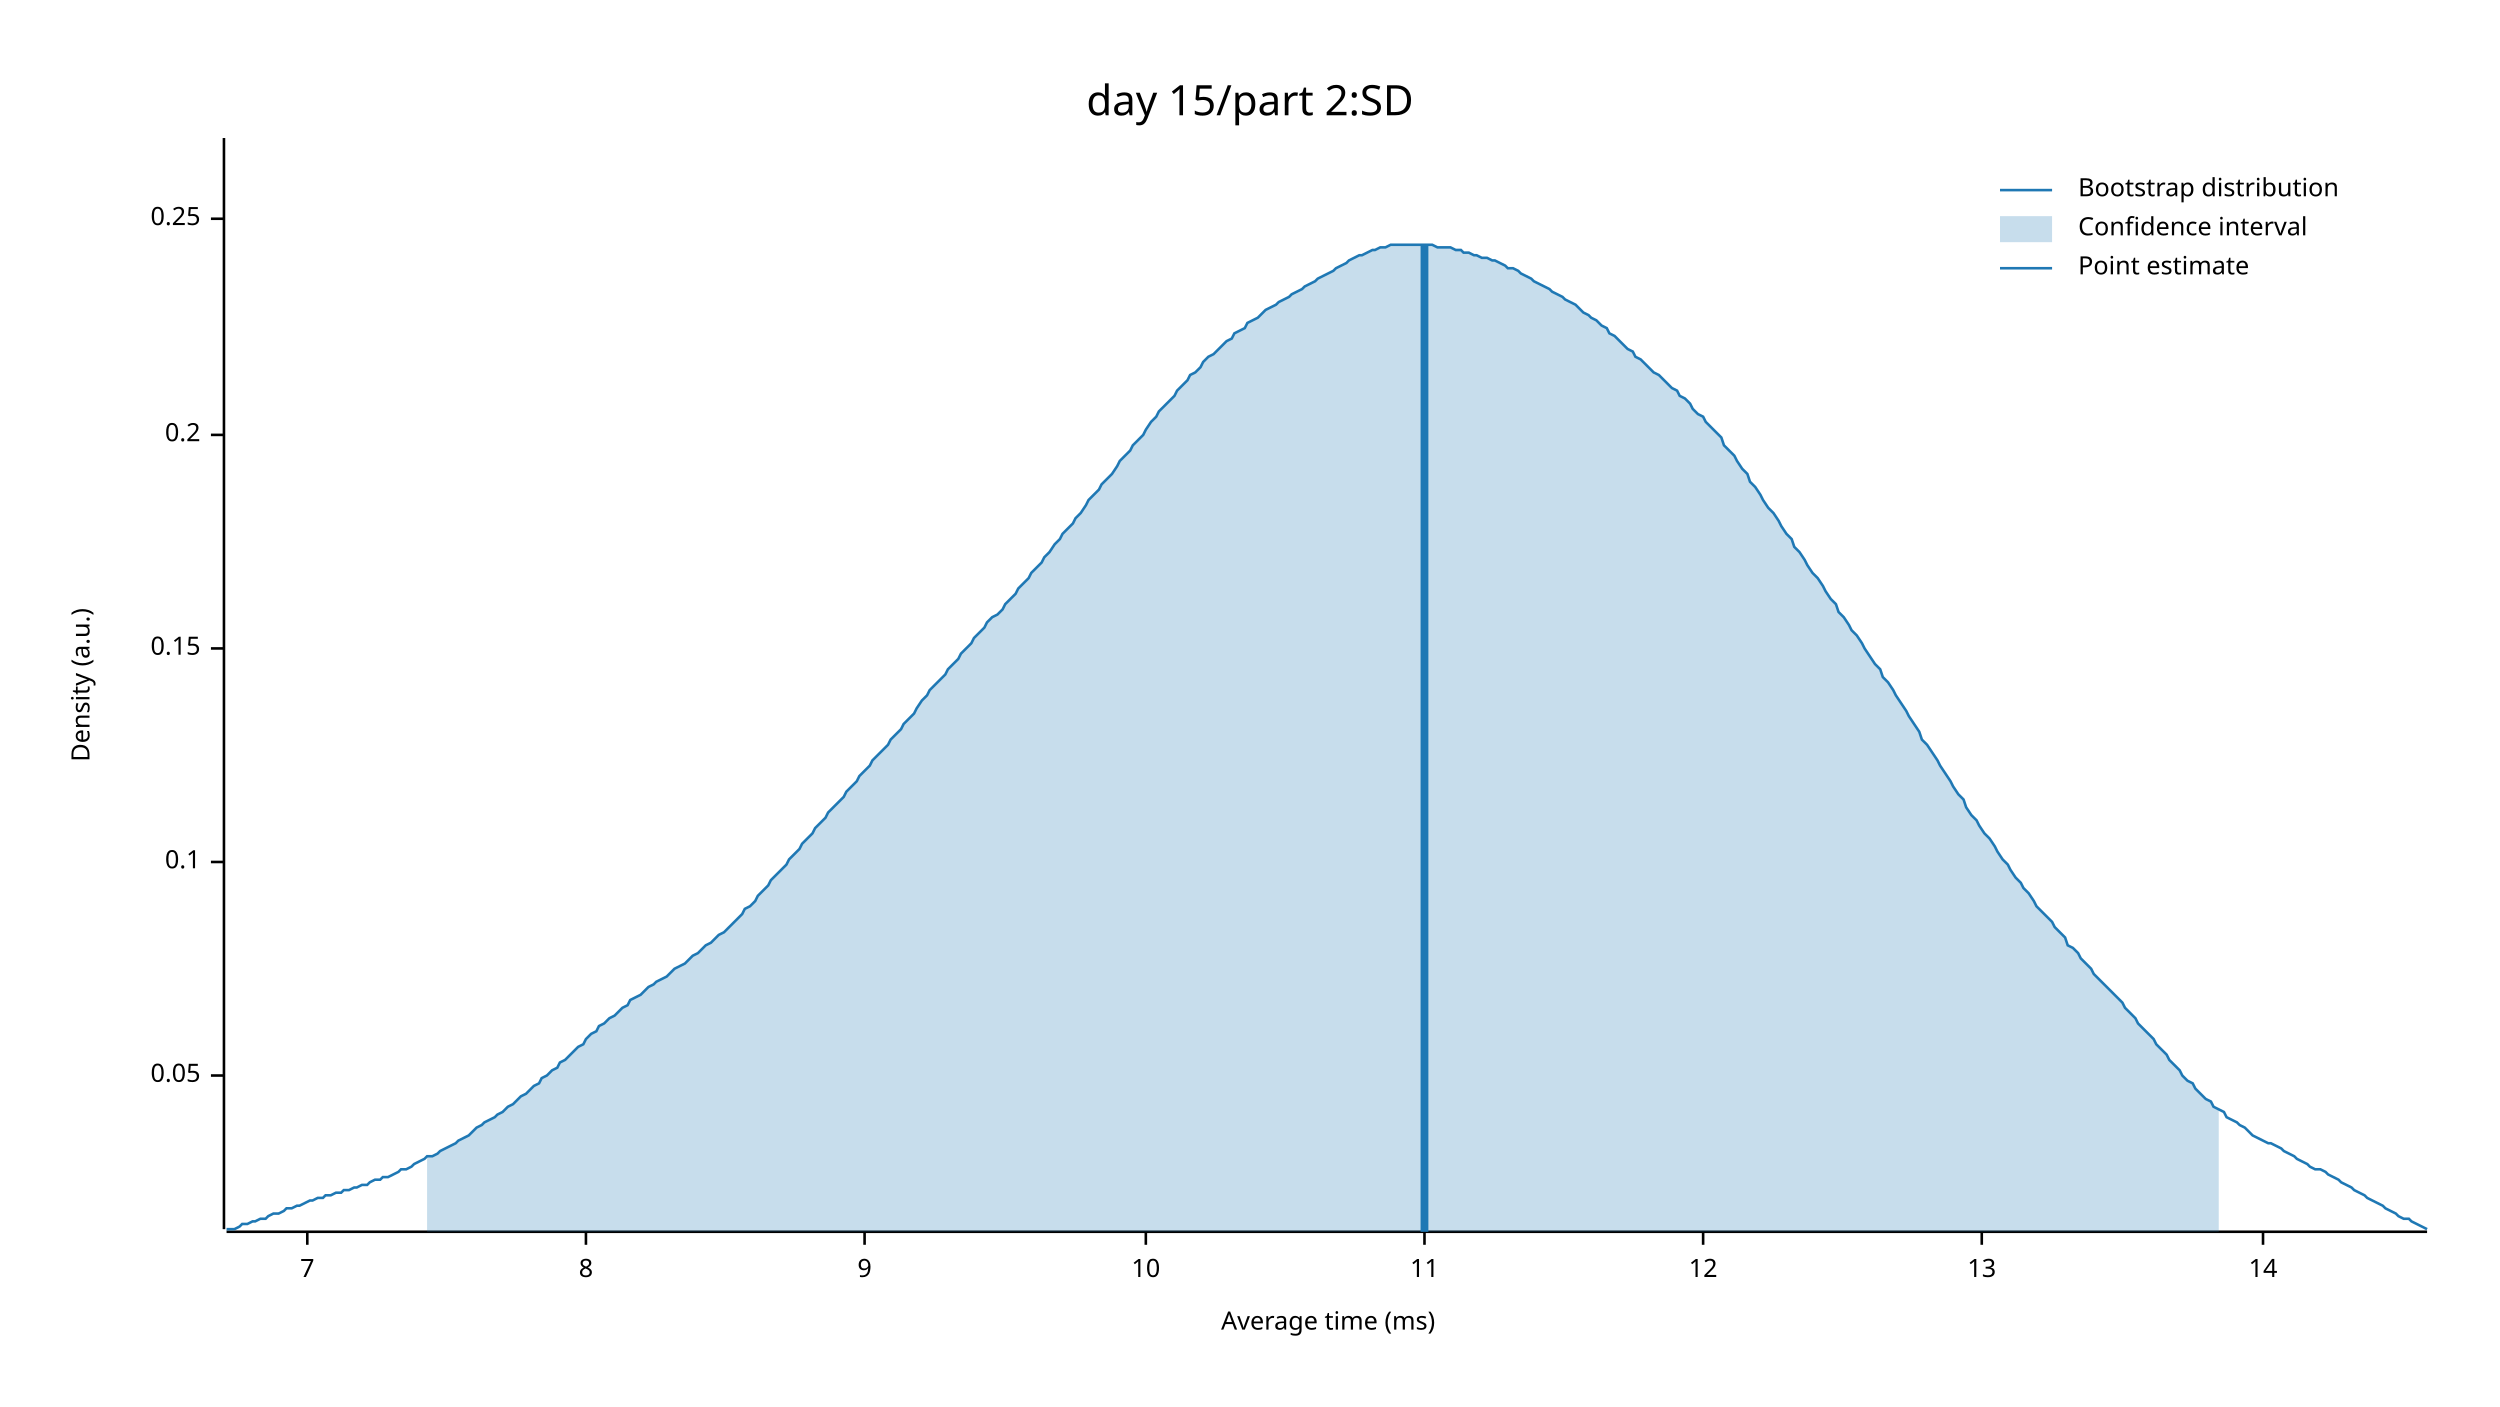
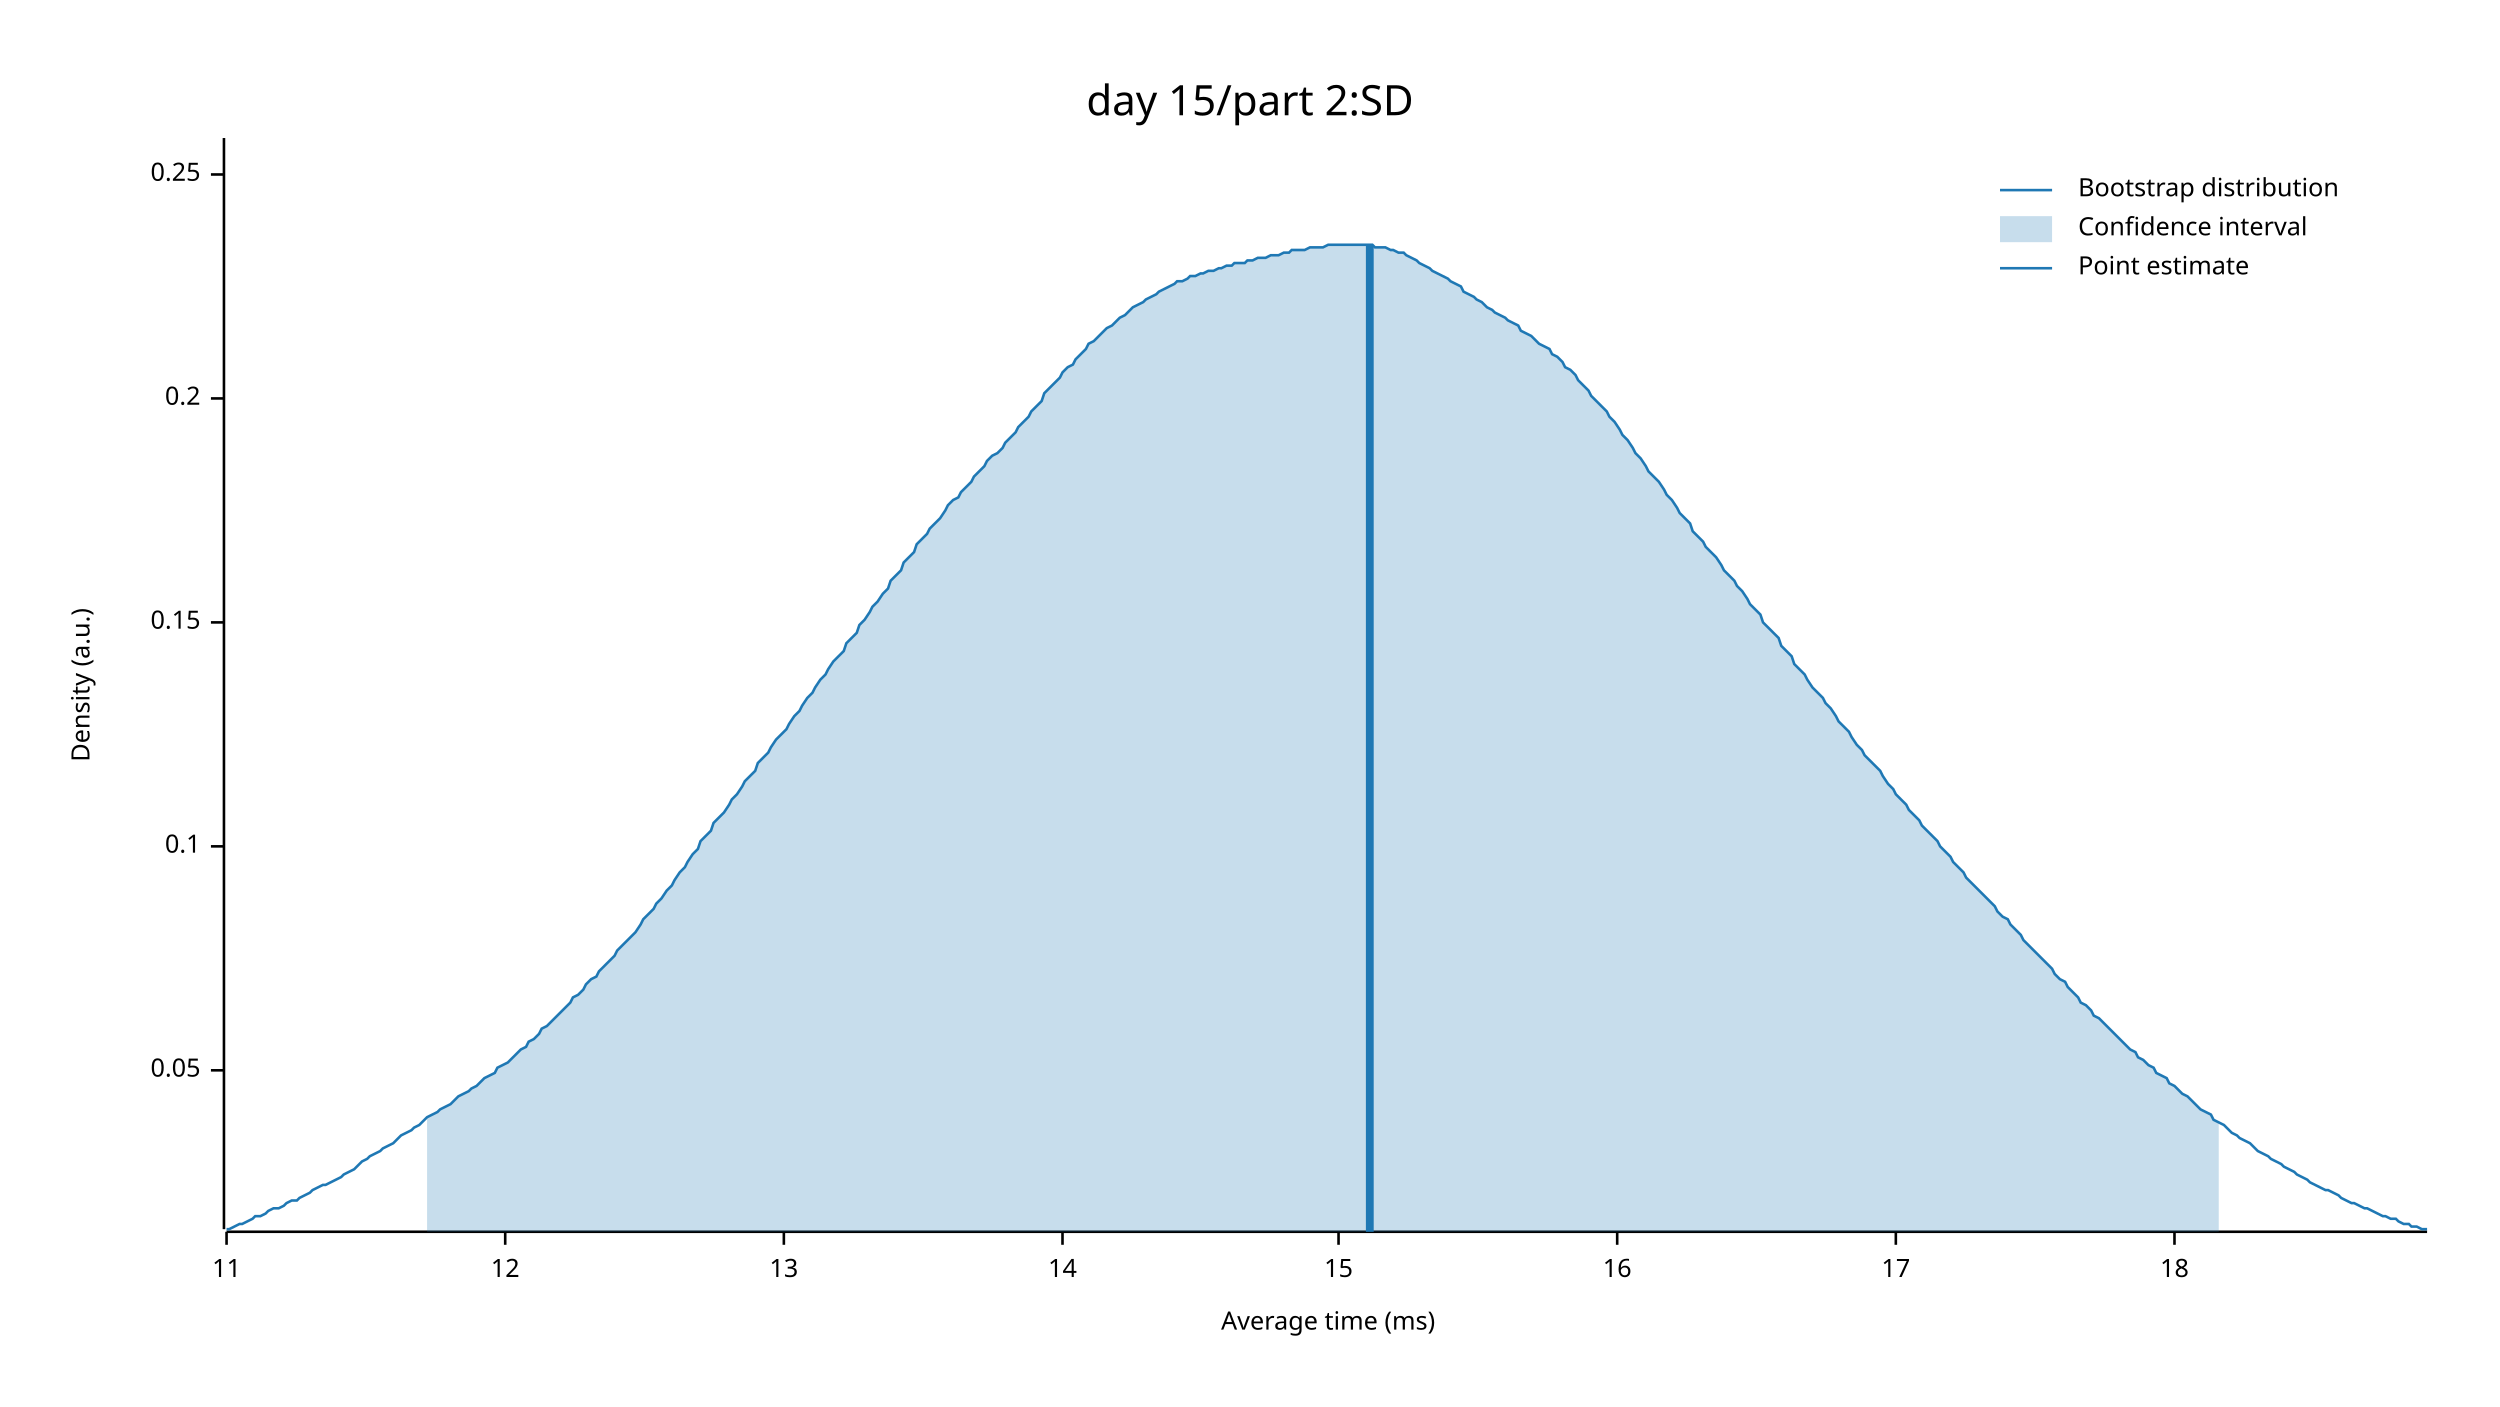
<svg xmlns="http://www.w3.org/2000/svg" width="960" height="540" viewBox="0 0 960 540">
  <text x="480" y="32" dy="0.76em" text-anchor="middle" font-family="sans-serif" font-size="16.129" opacity="1" fill="#000000">
day 15/part 2:SD
</text>
  <text x="27" y="263" dy="0.76em" text-anchor="middle" font-family="sans-serif" font-size="9.677" opacity="1" fill="#000000" transform="rotate(270, 27, 263)">
Density (a.u.)
</text>
  <text x="510" y="513" dy="-0.5ex" text-anchor="middle" font-family="sans-serif" font-size="9.677" opacity="1" fill="#000000">
Average time (ms)
</text>
  <polyline fill="none" opacity="1" stroke="#000000" stroke-width="1" points="86,53 86,472 " />
-   <text x="77" y="413" dy="0.5ex" text-anchor="end" font-family="sans-serif" font-size="9.677" opacity="1" fill="#000000">
+   <text x="77" y="411" dy="0.5ex" text-anchor="end" font-family="sans-serif" font-size="9.677" opacity="1" fill="#000000">
0.05
</text>
-   <polyline fill="none" opacity="1" stroke="#000000" stroke-width="1" points="81,413 86,413 " />
-   <text x="77" y="331" dy="0.5ex" text-anchor="end" font-family="sans-serif" font-size="9.677" opacity="1" fill="#000000">
+   <polyline fill="none" opacity="1" stroke="#000000" stroke-width="1" points="81,411 86,411 " />
+   <text x="77" y="325" dy="0.5ex" text-anchor="end" font-family="sans-serif" font-size="9.677" opacity="1" fill="#000000">
0.1
</text>
-   <polyline fill="none" opacity="1" stroke="#000000" stroke-width="1" points="81,331 86,331 " />
-   <text x="77" y="249" dy="0.5ex" text-anchor="end" font-family="sans-serif" font-size="9.677" opacity="1" fill="#000000">
+   <polyline fill="none" opacity="1" stroke="#000000" stroke-width="1" points="81,325 86,325 " />
+   <text x="77" y="239" dy="0.5ex" text-anchor="end" font-family="sans-serif" font-size="9.677" opacity="1" fill="#000000">
0.15
</text>
-   <polyline fill="none" opacity="1" stroke="#000000" stroke-width="1" points="81,249 86,249 " />
-   <text x="77" y="167" dy="0.5ex" text-anchor="end" font-family="sans-serif" font-size="9.677" opacity="1" fill="#000000">
+   <polyline fill="none" opacity="1" stroke="#000000" stroke-width="1" points="81,239 86,239 " />
+   <text x="77" y="153" dy="0.5ex" text-anchor="end" font-family="sans-serif" font-size="9.677" opacity="1" fill="#000000">
0.2
</text>
-   <polyline fill="none" opacity="1" stroke="#000000" stroke-width="1" points="81,167 86,167 " />
-   <text x="77" y="84" dy="0.5ex" text-anchor="end" font-family="sans-serif" font-size="9.677" opacity="1" fill="#000000">
+   <polyline fill="none" opacity="1" stroke="#000000" stroke-width="1" points="81,153 86,153 " />
+   <text x="77" y="67" dy="0.5ex" text-anchor="end" font-family="sans-serif" font-size="9.677" opacity="1" fill="#000000">
0.25
</text>
-   <polyline fill="none" opacity="1" stroke="#000000" stroke-width="1" points="81,84 86,84 " />
+   <polyline fill="none" opacity="1" stroke="#000000" stroke-width="1" points="81,67 86,67 " />
  <polyline fill="none" opacity="1" stroke="#000000" stroke-width="1" points="87,473 932,473 " />
-   <text x="118" y="483" dy="0.76em" text-anchor="middle" font-family="sans-serif" font-size="9.677" opacity="1" fill="#000000">
- 7
- </text>
-   <polyline fill="none" opacity="1" stroke="#000000" stroke-width="1" points="118,473 118,478 " />
-   <text x="225" y="483" dy="0.76em" text-anchor="middle" font-family="sans-serif" font-size="9.677" opacity="1" fill="#000000">
- 8
- </text>
-   <polyline fill="none" opacity="1" stroke="#000000" stroke-width="1" points="225,473 225,478 " />
-   <text x="332" y="483" dy="0.76em" text-anchor="middle" font-family="sans-serif" font-size="9.677" opacity="1" fill="#000000">
- 9
- </text>
-   <polyline fill="none" opacity="1" stroke="#000000" stroke-width="1" points="332,473 332,478 " />
-   <text x="440" y="483" dy="0.76em" text-anchor="middle" font-family="sans-serif" font-size="9.677" opacity="1" fill="#000000">
- 10
- </text>
-   <polyline fill="none" opacity="1" stroke="#000000" stroke-width="1" points="440,473 440,478 " />
-   <text x="547" y="483" dy="0.76em" text-anchor="middle" font-family="sans-serif" font-size="9.677" opacity="1" fill="#000000">
+   <text x="87" y="483" dy="0.76em" text-anchor="middle" font-family="sans-serif" font-size="9.677" opacity="1" fill="#000000">
11
</text>
-   <polyline fill="none" opacity="1" stroke="#000000" stroke-width="1" points="547,473 547,478 " />
-   <text x="654" y="483" dy="0.76em" text-anchor="middle" font-family="sans-serif" font-size="9.677" opacity="1" fill="#000000">
+   <polyline fill="none" opacity="1" stroke="#000000" stroke-width="1" points="87,473 87,478 " />
+   <text x="194" y="483" dy="0.76em" text-anchor="middle" font-family="sans-serif" font-size="9.677" opacity="1" fill="#000000">
12
</text>
-   <polyline fill="none" opacity="1" stroke="#000000" stroke-width="1" points="654,473 654,478 " />
-   <text x="761" y="483" dy="0.76em" text-anchor="middle" font-family="sans-serif" font-size="9.677" opacity="1" fill="#000000">
+   <polyline fill="none" opacity="1" stroke="#000000" stroke-width="1" points="194,473 194,478 " />
+   <text x="301" y="483" dy="0.76em" text-anchor="middle" font-family="sans-serif" font-size="9.677" opacity="1" fill="#000000">
13
</text>
-   <polyline fill="none" opacity="1" stroke="#000000" stroke-width="1" points="761,473 761,478 " />
-   <text x="869" y="483" dy="0.76em" text-anchor="middle" font-family="sans-serif" font-size="9.677" opacity="1" fill="#000000">
+   <polyline fill="none" opacity="1" stroke="#000000" stroke-width="1" points="301,473 301,478 " />
+   <text x="408" y="483" dy="0.76em" text-anchor="middle" font-family="sans-serif" font-size="9.677" opacity="1" fill="#000000">
14
</text>
-   <polyline fill="none" opacity="1" stroke="#000000" stroke-width="1" points="869,473 869,478 " />
-   <polyline fill="none" opacity="1" stroke="#1F78B4" stroke-width="1" points="87,472 88,472 90,472 92,471 93,470 95,470 97,469 98,469 100,468 102,468 103,467 105,466 107,466 109,465 110,464 112,464 114,463 115,463 117,462 119,461 120,461 122,460 124,460 125,459 127,459 129,458 131,458 132,457 134,457 136,456 137,456 139,455 141,455 142,454 144,453 146,453 147,452 149,452 151,451 153,450 154,449 156,449 158,448 159,447 161,446 163,445 164,444 166,444 168,443 169,442 171,441 173,440 175,439 176,438 178,437 180,436 181,435 183,433 185,432 186,431 188,430 190,429 191,428 193,427 195,425 197,424 198,423 200,421 202,420 203,419 205,417 207,416 208,414 210,413 212,411 214,410 215,408 217,407 219,405 220,404 222,402 224,401 225,399 227,397 229,396 230,394 232,393 234,391 236,390 237,389 239,387 241,386 242,384 244,383 246,382 247,381 249,379 251,378 252,377 254,376 256,375 258,373 259,372 261,371 263,370 264,369 266,367 268,366 269,365 271,363 273,362 274,361 276,359 278,358 280,356 281,355 283,353 285,351 286,349 288,348 290,346 291,344 293,342 295,340 296,338 298,336 300,334 302,332 303,330 305,328 307,326 308,324 310,322 312,320 313,318 315,316 317,314 318,312 320,310 322,308 324,306 325,304 327,302 329,300 330,298 332,296 334,294 335,292 337,290 339,288 341,286 342,284 344,282 346,280 347,278 349,276 351,274 352,272 354,269 356,267 357,265 359,263 361,261 363,259 364,257 366,255 368,253 369,251 371,249 373,247 374,245 376,243 378,241 379,239 381,237 383,236 385,234 386,232 388,230 390,228 391,226 393,224 395,222 396,220 398,218 400,216 401,214 403,212 405,209 407,207 408,205 410,203 412,201 413,199 415,197 417,194 418,192 420,190 422,188 423,186 425,184 427,182 429,179 430,177 432,175 434,173 435,171 437,169 439,167 440,165 442,162 444,160 445,158 447,156 449,154 451,152 452,150 454,148 456,146 457,144 459,143 461,141 462,139 464,137 466,136 468,134 469,133 471,131 473,130 474,128 476,127 478,126 479,124 481,123 483,122 484,121 486,119 488,118 490,117 491,116 493,115 495,114 496,113 498,112 500,111 501,110 503,109 505,108 506,107 508,106 510,105 512,104 513,103 515,102 517,101 518,100 520,99 522,98 523,98 525,97 527,96 528,96 530,95 532,95 534,94 535,94 537,94 539,94 540,94 542,94 544,94 545,94 547,94 549,94 550,94 552,95 554,95 556,95 557,95 559,96 561,96 562,97 564,97 566,98 567,98 569,99 571,99 573,100 574,100 576,101 578,102 579,103 581,103 583,104 584,105 586,106 588,107 589,108 591,109 593,110 595,111 596,112 598,113 600,114 601,115 603,116 605,117 606,118 608,120 610,121 611,122 613,123 615,125 617,126 618,128 620,129 622,131 623,132 625,134 627,135 628,137 630,138 632,140 633,141 635,143 637,144 639,146 640,147 642,149 644,150 645,152 647,153 649,155 650,157 652,159 654,160 655,162 657,164 659,166 661,168 662,171 664,173 666,175 667,177 669,180 671,182 672,185 674,187 676,190 677,192 679,195 681,197 683,200 684,202 686,205 688,207 689,210 691,212 693,215 694,217 696,220 698,222 700,225 701,227 703,230 705,232 706,235 708,237 710,240 711,242 713,244 715,247 716,249 718,252 720,255 722,257 723,260 725,262 727,265 728,267 730,270 732,273 733,275 735,278 737,281 738,284 740,286 742,289 744,292 745,294 747,297 749,300 750,302 752,305 754,307 755,310 757,313 759,315 760,317 762,320 764,322 766,325 767,327 769,330 771,332 772,334 774,337 776,339 777,341 779,343 781,346 782,348 784,350 786,352 788,354 789,356 791,358 793,360 794,363 796,364 798,366 799,368 801,370 803,372 804,374 806,376 808,378 810,380 811,381 813,383 815,385 816,387 818,389 820,391 821,393 823,395 825,397 827,399 828,401 830,403 832,405 833,407 835,409 837,411 838,413 840,415 842,416 843,418 845,420 847,422 849,423 850,425 852,426 854,427 855,429 857,430 859,431 860,432 862,433 864,435 865,436 867,437 869,438 871,439 872,439 874,440 876,441 877,442 879,443 881,444 882,445 884,446 886,447 887,448 889,449 891,449 893,450 894,451 896,452 898,453 899,454 901,455 903,456 904,457 906,458 908,459 909,460 911,461 913,462 915,463 916,464 918,465 920,466 921,467 923,468 925,468 926,469 928,470 930,471 932,472 " />
-   <polygon opacity="0.25" fill="#1F78B4" points="164,444 166,444 168,443 169,442 171,441 173,440 175,439 176,438 178,437 180,436 181,435 183,433 185,432 186,431 188,430 190,429 191,428 193,427 195,425 197,424 198,423 200,421 202,420 203,419 205,417 207,416 208,414 210,413 212,411 214,410 215,408 217,407 219,405 220,404 222,402 224,401 225,399 227,397 229,396 230,394 232,393 234,391 236,390 237,389 239,387 241,386 242,384 244,383 246,382 247,381 249,379 251,378 252,377 254,376 256,375 258,373 259,372 261,371 263,370 264,369 266,367 268,366 269,365 271,363 273,362 274,361 276,359 278,358 280,356 281,355 283,353 285,351 286,349 288,348 290,346 291,344 293,342 295,340 296,338 298,336 300,334 302,332 303,330 305,328 307,326 308,324 310,322 312,320 313,318 315,316 317,314 318,312 320,310 322,308 324,306 325,304 327,302 329,300 330,298 332,296 334,294 335,292 337,290 339,288 341,286 342,284 344,282 346,280 347,278 349,276 351,274 352,272 354,269 356,267 357,265 359,263 361,261 363,259 364,257 366,255 368,253 369,251 371,249 373,247 374,245 376,243 378,241 379,239 381,237 383,236 385,234 386,232 388,230 390,228 391,226 393,224 395,222 396,220 398,218 400,216 401,214 403,212 405,209 407,207 408,205 410,203 412,201 413,199 415,197 417,194 418,192 420,190 422,188 423,186 425,184 427,182 429,179 430,177 432,175 434,173 435,171 437,169 439,167 440,165 442,162 444,160 445,158 447,156 449,154 451,152 452,150 454,148 456,146 457,144 459,143 461,141 462,139 464,137 466,136 468,134 469,133 471,131 473,130 474,128 476,127 478,126 479,124 481,123 483,122 484,121 486,119 488,118 490,117 491,116 493,115 495,114 496,113 498,112 500,111 501,110 503,109 505,108 506,107 508,106 510,105 512,104 513,103 515,102 517,101 518,100 520,99 522,98 523,98 525,97 527,96 528,96 530,95 532,95 534,94 535,94 537,94 539,94 540,94 542,94 544,94 545,94 547,94 549,94 550,94 552,95 554,95 556,95 557,95 559,96 561,96 562,97 564,97 566,98 567,98 569,99 571,99 573,100 574,100 576,101 578,102 579,103 581,103 583,104 584,105 586,106 588,107 589,108 591,109 593,110 595,111 596,112 598,113 600,114 601,115 603,116 605,117 606,118 608,120 610,121 611,122 613,123 615,125 617,126 618,128 620,129 622,131 623,132 625,134 627,135 628,137 630,138 632,140 633,141 635,143 637,144 639,146 640,147 642,149 644,150 645,152 647,153 649,155 650,157 652,159 654,160 655,162 657,164 659,166 661,168 662,171 664,173 666,175 667,177 669,180 671,182 672,185 674,187 676,190 677,192 679,195 681,197 683,200 684,202 686,205 688,207 689,210 691,212 693,215 694,217 696,220 698,222 700,225 701,227 703,230 705,232 706,235 708,237 710,240 711,242 713,244 715,247 716,249 718,252 720,255 722,257 723,260 725,262 727,265 728,267 730,270 732,273 733,275 735,278 737,281 738,284 740,286 742,289 744,292 745,294 747,297 749,300 750,302 752,305 754,307 755,310 757,313 759,315 760,317 762,320 764,322 766,325 767,327 769,330 771,332 772,334 774,337 776,339 777,341 779,343 781,346 782,348 784,350 786,352 788,354 789,356 791,358 793,360 794,363 796,364 798,366 799,368 801,370 803,372 804,374 806,376 808,378 810,380 811,381 813,383 815,385 816,387 818,389 820,391 821,393 823,395 825,397 827,399 828,401 830,403 832,405 833,407 835,409 837,411 838,413 840,415 842,416 843,418 845,420 847,422 849,423 850,425 852,426 852,473 164,473 " />
-   <polyline fill="none" opacity="1" stroke="#1F78B4" stroke-width="3" points="547,473 547,94 " />
+   <polyline fill="none" opacity="1" stroke="#000000" stroke-width="1" points="408,473 408,478 " />
+   <text x="514" y="483" dy="0.76em" text-anchor="middle" font-family="sans-serif" font-size="9.677" opacity="1" fill="#000000">
+ 15
+ </text>
+   <polyline fill="none" opacity="1" stroke="#000000" stroke-width="1" points="514,473 514,478 " />
+   <text x="621" y="483" dy="0.76em" text-anchor="middle" font-family="sans-serif" font-size="9.677" opacity="1" fill="#000000">
+ 16
+ </text>
+   <polyline fill="none" opacity="1" stroke="#000000" stroke-width="1" points="621,473 621,478 " />
+   <text x="728" y="483" dy="0.76em" text-anchor="middle" font-family="sans-serif" font-size="9.677" opacity="1" fill="#000000">
+ 17
+ </text>
+   <polyline fill="none" opacity="1" stroke="#000000" stroke-width="1" points="728,473 728,478 " />
+   <text x="835" y="483" dy="0.76em" text-anchor="middle" font-family="sans-serif" font-size="9.677" opacity="1" fill="#000000">
+ 18
+ </text>
+   <polyline fill="none" opacity="1" stroke="#000000" stroke-width="1" points="835,473 835,478 " />
+   <polyline fill="none" opacity="1" stroke="#1F78B4" stroke-width="1" points="87,472 88,472 90,471 92,470 93,470 95,469 97,468 98,467 100,467 102,466 103,465 105,464 107,464 109,463 110,462 112,461 114,461 115,460 117,459 119,458 120,457 122,456 124,455 125,455 127,454 129,453 131,452 132,451 134,450 136,449 137,448 139,446 141,445 142,444 144,443 146,442 147,441 149,440 151,439 153,437 154,436 156,435 158,434 159,433 161,432 163,430 164,429 166,428 168,427 169,426 171,425 173,424 175,422 176,421 178,420 180,419 181,418 183,417 185,415 186,414 188,413 190,412 191,410 193,409 195,408 197,406 198,405 200,403 202,402 203,400 205,399 207,397 208,395 210,394 212,392 214,390 215,389 217,387 219,385 220,383 222,382 224,380 225,378 227,376 229,375 230,373 232,371 234,369 236,367 237,365 239,363 241,361 242,360 244,358 246,355 247,353 249,351 251,349 252,347 254,345 256,342 258,340 259,338 261,335 263,333 264,331 266,328 268,326 269,323 271,321 273,319 274,316 276,314 278,312 280,309 281,307 283,305 285,302 286,300 288,298 290,296 291,293 293,291 295,289 296,287 298,284 300,282 302,280 303,278 305,275 307,273 308,271 310,268 312,266 313,264 315,261 317,259 318,257 320,254 322,252 324,250 325,247 327,245 329,243 330,240 332,238 334,235 335,233 337,231 339,228 341,226 342,223 344,221 346,219 347,216 349,214 351,212 352,209 354,207 356,205 357,203 359,201 361,199 363,196 364,194 366,192 368,191 369,189 371,187 373,185 374,183 376,181 378,179 379,177 381,175 383,174 385,172 386,170 388,168 390,166 391,164 393,162 395,160 396,158 398,156 400,154 401,151 403,149 405,147 407,145 408,143 410,141 412,140 413,138 415,136 417,134 418,132 420,131 422,129 423,128 425,126 427,125 429,123 430,122 432,121 434,119 435,118 437,117 439,116 440,115 442,114 444,113 445,112 447,111 449,110 451,109 452,108 454,108 456,107 457,106 459,106 461,105 462,105 464,104 466,104 468,103 469,103 471,102 473,102 474,101 476,101 478,101 479,100 481,100 483,99 484,99 486,99 488,98 490,98 491,98 493,97 495,97 496,96 498,96 500,96 501,96 503,95 505,95 506,95 508,95 510,94 512,94 513,94 515,94 517,94 518,94 520,94 522,94 523,94 525,94 527,94 528,95 530,95 532,95 534,96 535,96 537,97 539,97 540,98 542,99 544,100 545,101 547,102 549,103 550,104 552,105 554,106 556,107 557,108 559,109 561,110 562,112 564,113 566,114 567,115 569,116 571,118 573,119 574,120 576,121 578,122 579,123 581,124 583,125 584,127 586,128 588,129 589,130 591,132 593,133 595,134 596,136 598,137 600,139 601,141 603,142 605,144 606,146 608,148 610,150 611,152 613,154 615,156 617,158 618,160 620,162 622,165 623,167 625,169 627,172 628,174 630,176 632,179 633,181 635,183 637,185 639,188 640,190 642,192 644,195 645,197 647,199 649,201 650,204 652,206 654,208 655,210 657,212 659,214 661,217 662,219 664,221 666,223 667,225 669,227 671,230 672,232 674,234 676,236 677,239 679,241 681,243 683,245 684,248 686,250 688,252 689,255 691,257 693,259 694,261 696,264 698,266 700,268 701,270 703,272 705,275 706,277 708,279 710,281 711,283 713,286 715,288 716,290 718,292 720,294 722,296 723,298 725,301 727,303 728,305 730,307 732,309 733,311 735,313 737,315 738,317 740,319 742,321 744,323 745,325 747,327 749,329 750,331 752,333 754,335 755,337 757,339 759,341 760,342 762,344 764,346 766,348 767,350 769,352 771,353 772,355 774,357 776,359 777,361 779,363 781,365 782,366 784,368 786,370 788,372 789,374 791,376 793,377 794,379 796,381 798,383 799,385 801,386 803,388 804,390 806,391 808,393 810,395 811,396 813,398 815,400 816,401 818,403 820,404 821,406 823,407 825,409 827,410 828,412 830,413 832,414 833,416 835,417 837,419 838,420 840,421 842,423 843,424 845,426 847,427 849,428 850,430 852,431 854,432 855,433 857,435 859,436 860,437 862,438 864,439 865,440 867,442 869,443 871,444 872,445 874,446 876,447 877,448 879,449 881,450 882,451 884,452 886,453 887,454 889,455 891,456 893,457 894,457 896,458 898,459 899,460 901,461 903,462 904,462 906,463 908,464 909,464 911,465 913,466 915,467 916,467 918,468 920,468 921,469 923,470 925,470 926,471 928,471 930,472 932,472 " />
+   <polygon opacity="0.25" fill="#1F78B4" points="164,429 166,428 168,427 169,426 171,425 173,424 175,422 176,421 178,420 180,419 181,418 183,417 185,415 186,414 188,413 190,412 191,410 193,409 195,408 197,406 198,405 200,403 202,402 203,400 205,399 207,397 208,395 210,394 212,392 214,390 215,389 217,387 219,385 220,383 222,382 224,380 225,378 227,376 229,375 230,373 232,371 234,369 236,367 237,365 239,363 241,361 242,360 244,358 246,355 247,353 249,351 251,349 252,347 254,345 256,342 258,340 259,338 261,335 263,333 264,331 266,328 268,326 269,323 271,321 273,319 274,316 276,314 278,312 280,309 281,307 283,305 285,302 286,300 288,298 290,296 291,293 293,291 295,289 296,287 298,284 300,282 302,280 303,278 305,275 307,273 308,271 310,268 312,266 313,264 315,261 317,259 318,257 320,254 322,252 324,250 325,247 327,245 329,243 330,240 332,238 334,235 335,233 337,231 339,228 341,226 342,223 344,221 346,219 347,216 349,214 351,212 352,209 354,207 356,205 357,203 359,201 361,199 363,196 364,194 366,192 368,191 369,189 371,187 373,185 374,183 376,181 378,179 379,177 381,175 383,174 385,172 386,170 388,168 390,166 391,164 393,162 395,160 396,158 398,156 400,154 401,151 403,149 405,147 407,145 408,143 410,141 412,140 413,138 415,136 417,134 418,132 420,131 422,129 423,128 425,126 427,125 429,123 430,122 432,121 434,119 435,118 437,117 439,116 440,115 442,114 444,113 445,112 447,111 449,110 451,109 452,108 454,108 456,107 457,106 459,106 461,105 462,105 464,104 466,104 468,103 469,103 471,102 473,102 474,101 476,101 478,101 479,100 481,100 483,99 484,99 486,99 488,98 490,98 491,98 493,97 495,97 496,96 498,96 500,96 501,96 503,95 505,95 506,95 508,95 510,94 512,94 513,94 515,94 517,94 518,94 520,94 522,94 523,94 525,94 527,94 528,95 530,95 532,95 534,96 535,96 537,97 539,97 540,98 542,99 544,100 545,101 547,102 549,103 550,104 552,105 554,106 556,107 557,108 559,109 561,110 562,112 564,113 566,114 567,115 569,116 571,118 573,119 574,120 576,121 578,122 579,123 581,124 583,125 584,127 586,128 588,129 589,130 591,132 593,133 595,134 596,136 598,137 600,139 601,141 603,142 605,144 606,146 608,148 610,150 611,152 613,154 615,156 617,158 618,160 620,162 622,165 623,167 625,169 627,172 628,174 630,176 632,179 633,181 635,183 637,185 639,188 640,190 642,192 644,195 645,197 647,199 649,201 650,204 652,206 654,208 655,210 657,212 659,214 661,217 662,219 664,221 666,223 667,225 669,227 671,230 672,232 674,234 676,236 677,239 679,241 681,243 683,245 684,248 686,250 688,252 689,255 691,257 693,259 694,261 696,264 698,266 700,268 701,270 703,272 705,275 706,277 708,279 710,281 711,283 713,286 715,288 716,290 718,292 720,294 722,296 723,298 725,301 727,303 728,305 730,307 732,309 733,311 735,313 737,315 738,317 740,319 742,321 744,323 745,325 747,327 749,329 750,331 752,333 754,335 755,337 757,339 759,341 760,342 762,344 764,346 766,348 767,350 769,352 771,353 772,355 774,357 776,359 777,361 779,363 781,365 782,366 784,368 786,370 788,372 789,374 791,376 793,377 794,379 796,381 798,383 799,385 801,386 803,388 804,390 806,391 808,393 810,395 811,396 813,398 815,400 816,401 818,403 820,404 821,406 823,407 825,409 827,410 828,412 830,413 832,414 833,416 835,417 837,419 838,420 840,421 842,423 843,424 845,426 847,427 849,428 850,430 852,431 852,473 164,473 " />
+   <polyline fill="none" opacity="1" stroke="#1F78B4" stroke-width="3" points="526,473 526,94 " />
  <text x="798" y="68" dy="0.76em" text-anchor="start" font-family="sans-serif" font-size="9.677" opacity="1" fill="#000000">
Bootstrap distribution
</text>
  <text x="798" y="83" dy="0.76em" text-anchor="start" font-family="sans-serif" font-size="9.677" opacity="1" fill="#000000">
Confidence interval
</text>
  <text x="798" y="98" dy="0.76em" text-anchor="start" font-family="sans-serif" font-size="9.677" opacity="1" fill="#000000">
Point estimate
</text>
  <polyline fill="none" opacity="1" stroke="#1F78B4" stroke-width="1" points="768,73 788,73 " />
  <rect x="768" y="83" width="20" height="10" opacity="0.25" fill="#1F78B4" stroke="none" />
  <polyline fill="none" opacity="1" stroke="#1F78B4" stroke-width="1" points="768,103 788,103 " />
</svg>
